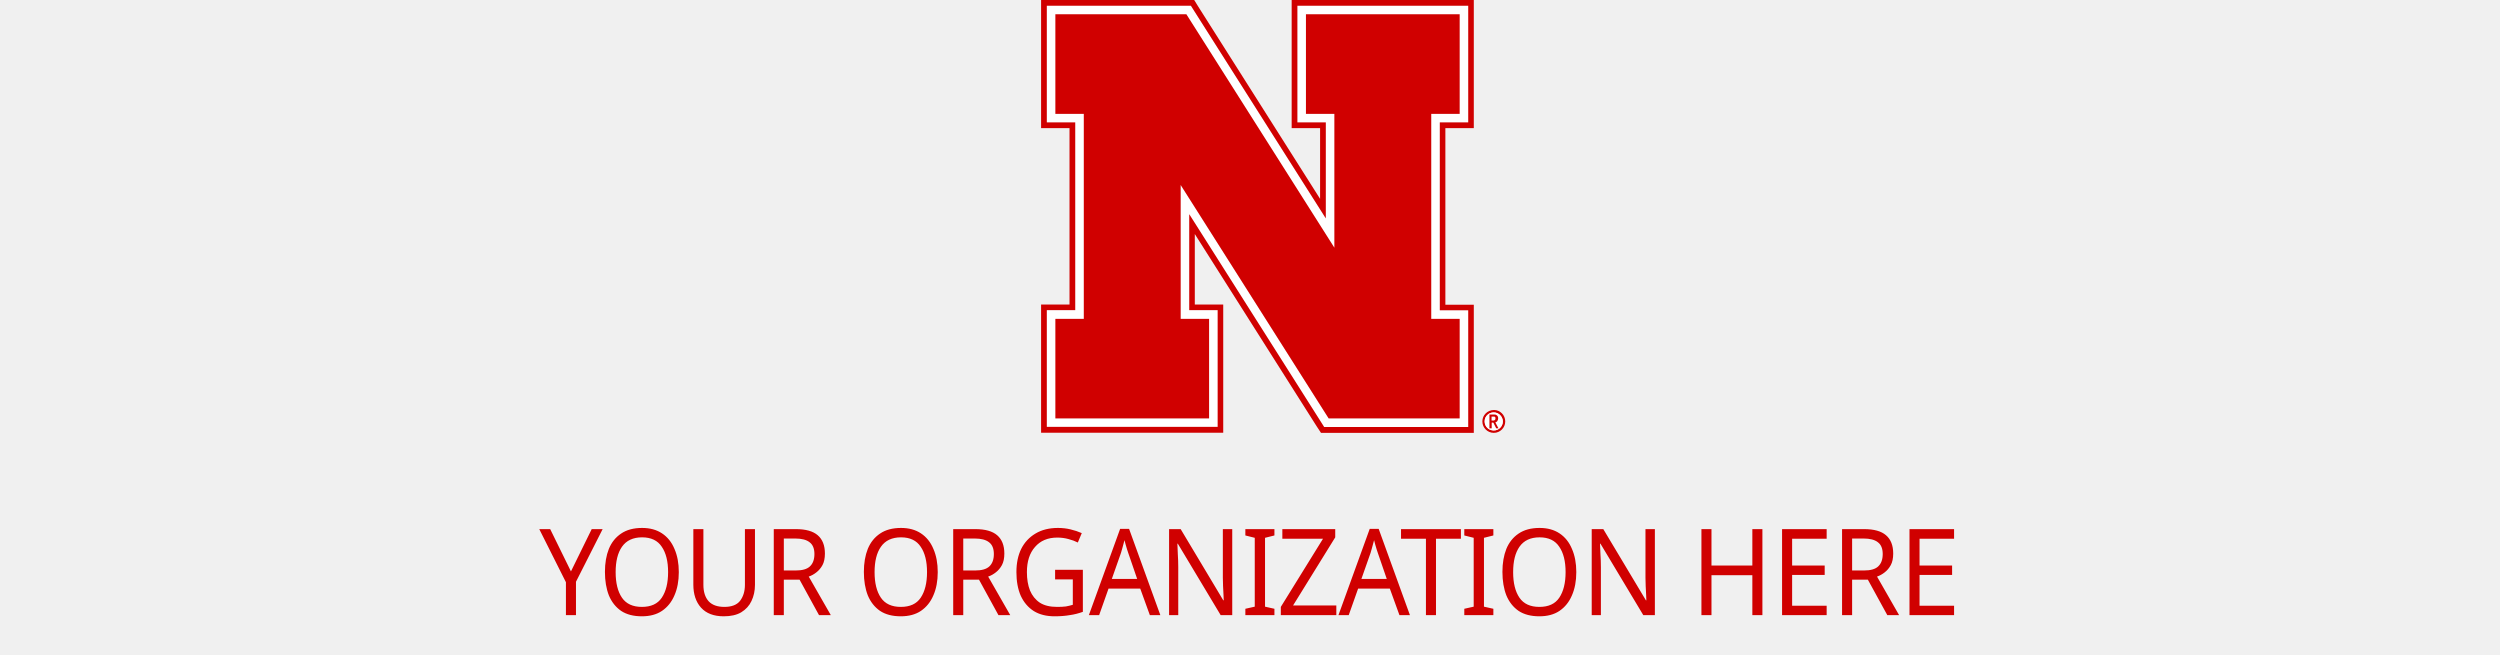
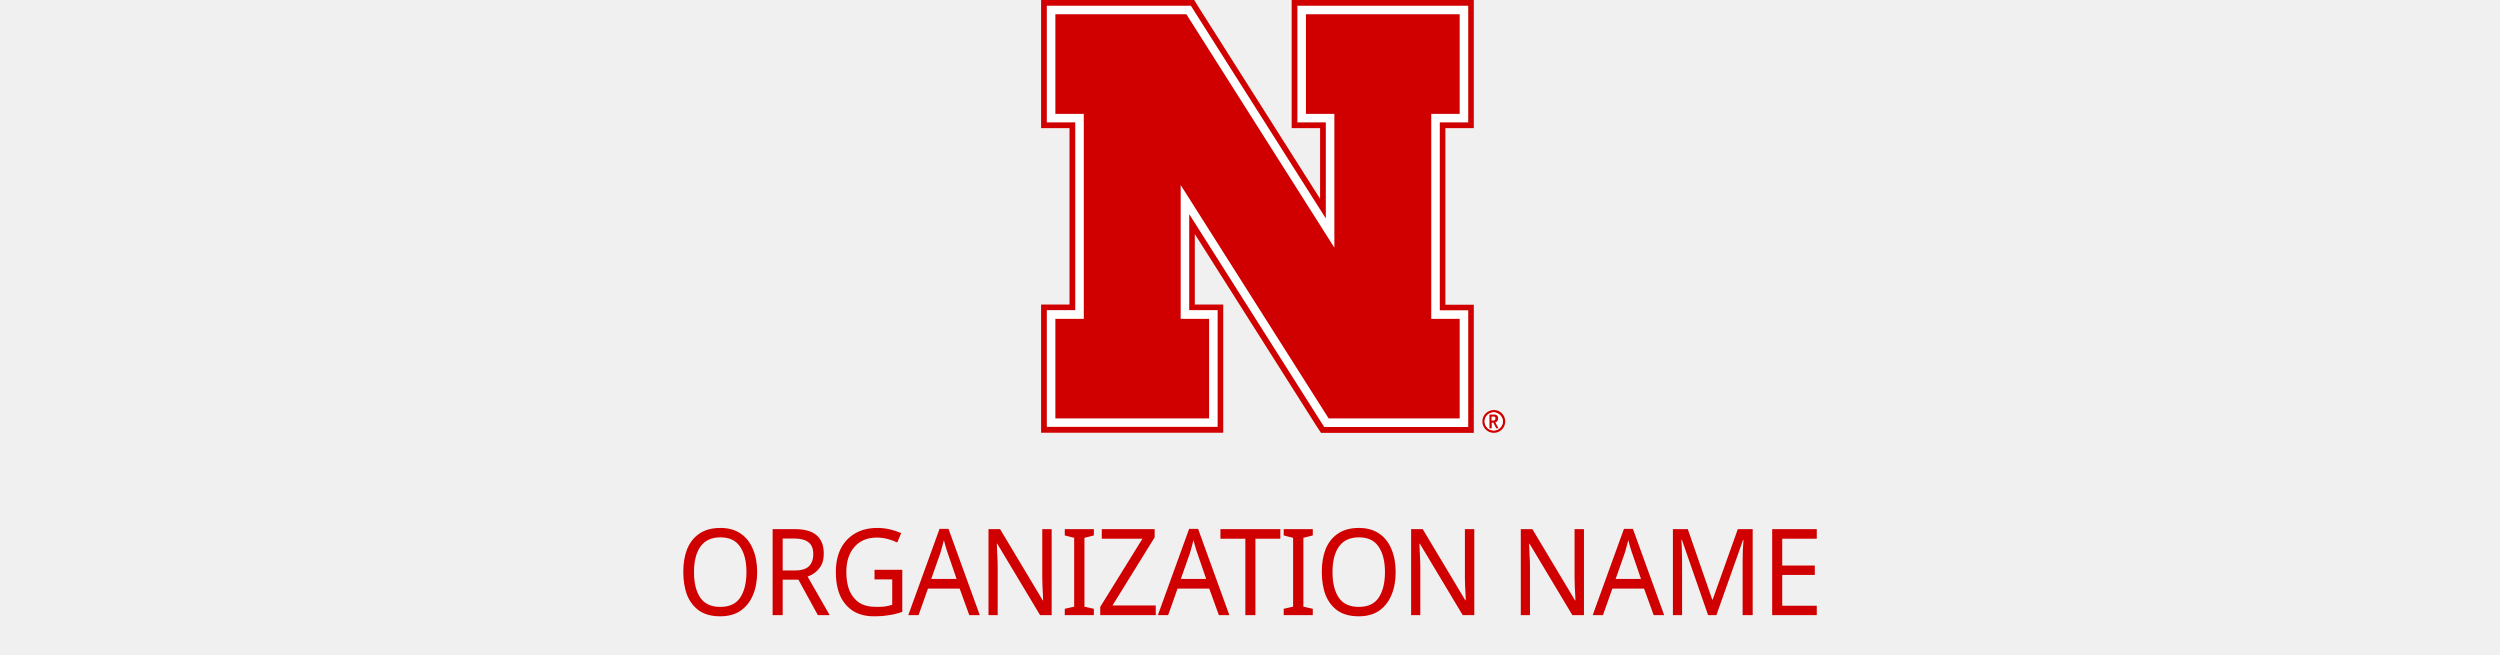
<svg xmlns="http://www.w3.org/2000/svg" data-name="v_org" viewBox="0 0 166.22 43.49">
  <g>
    <path class="n_main_color" d="M99.32,28.62c-.34,0-.61-.26-.61-.6s.27-.6,.61-.6c.32,0,.6,.28,.6,.6s-.27,.6-.6,.6m.02-1.36c-.44,0-.78,.34-.78,.76s.34,.76,.76,.76,.76-.34,.76-.76-.34-.76-.74-.76" fill="#d00000" />
    <path class="n_secondary_color" d="M99.32,28.62c-.34,0-.61-.26-.61-.6s.27-.6,.61-.6c.32,0,.6,.28,.6,.6,0,.34-.27,.6-.6,.6" fill="#fff" />
    <g>
      <path class="n_secondary_color" d="M80.39,21.2v6.62h-10.22v-6.62h1.89V7.57h-1.89V.95h8.71l9.84,15.52V7.57h-1.89V.95h10.22V7.57h-1.89v13.63h1.89v6.62h-8.71l-9.84-15.52v8.9h1.89ZM97.05,.38h-10.79v7.76h1.89v6.38L79.35,.64l-.15-.27h-9.6v7.76h1.89v12.49h-1.89v7.76h11.36v-7.76h-1.89v-6.38l8.8,13.88,.17,.27h9.58v-7.76h-1.89V8.14h1.89V.38h-.57Z" fill="#fff" />
      <polygon class="n_main_color" points="88.72 16.47 78.88 .95 70.17 .95 70.17 7.57 72.06 7.57 72.06 21.2 70.17 21.2 70.17 27.82 80.39 27.82 80.39 21.2 78.5 21.2 78.5 12.3 88.34 27.82 97.05 27.82 97.05 21.2 95.16 21.2 95.16 7.57 97.05 7.57 97.05 .95 86.83 .95 86.83 7.57 88.72 7.57 88.72 16.47" fill="#d00000" />
      <path class="n_main_color" d="M97.62,.95v7.19h-1.89v12.49h1.89v7.76h-9.58l-.17-.27-8.8-13.88v6.38h1.89v7.76h-11.36v-7.76h1.89V8.14h-1.89V.38h9.58l.17,.27,8.8,13.87v-6.38h-1.89V.38h11.36V.95Zm-.57-.95h-11.17V8.52h1.89v4.7L79.67,.44l-.27-.44h-10.18V8.52h1.89v11.73h-1.89v8.52h12.11v-8.52h-1.89v-4.69l8.1,12.78,.29,.44h10.16v-8.52h-1.89V8.52h1.89V0h-.94Zm2.2,27.96h.07c.07-.02,.11-.05,.11-.15,0-.06-.02-.09-.07-.11h-.19v.26h.08Zm-.23-.4h.27c.11,0,.15,0,.21,.04,.07,.04,.11,.11,.11,.21,0,.08-.02,.13-.06,.19-.02,.04-.05,.04-.11,.08h-.02l.21,.4h-.15l-.19-.38h-.11v.38h-.15v-.91Z" fill="#d00000" />
    </g>
  </g>
  <text style="text-algin: center;" text-anchor="middle" transform="translate(83.11, 0) scale(.93 1)" class="text_main_color" fill="#d00000" font-family="Oswald-Medium, Oswald" font-size="8" letter-spacing="-.02em">
-     <tspan class="org_first_line" x="0" y="40.9">YOUR ORGANIZATION HERE</tspan>
+     <tspan class="org_first_line" x="0" y="40.9">ORGANIZATION NAME</tspan>
  </text>
</svg>
